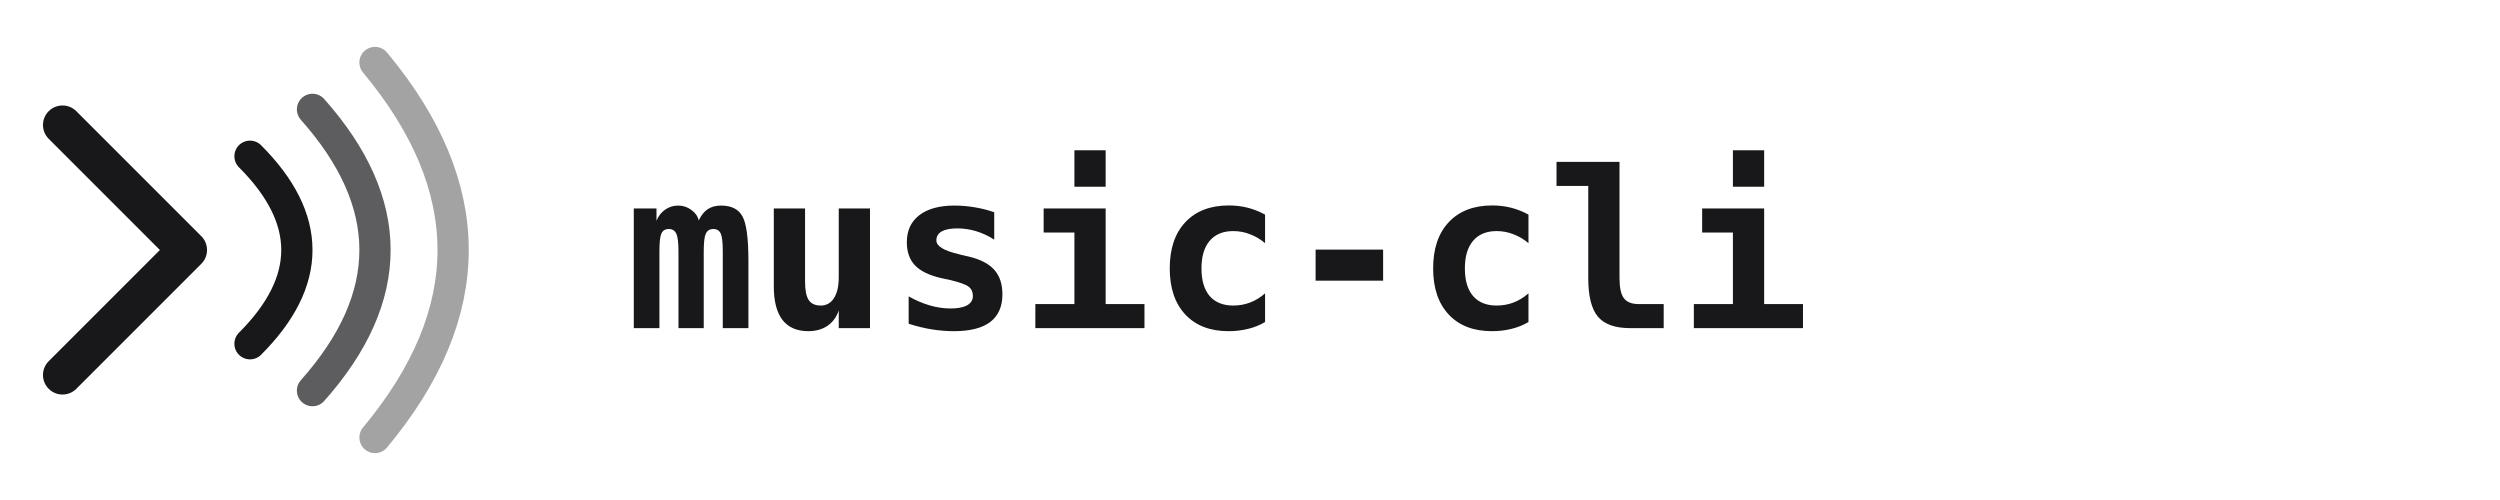
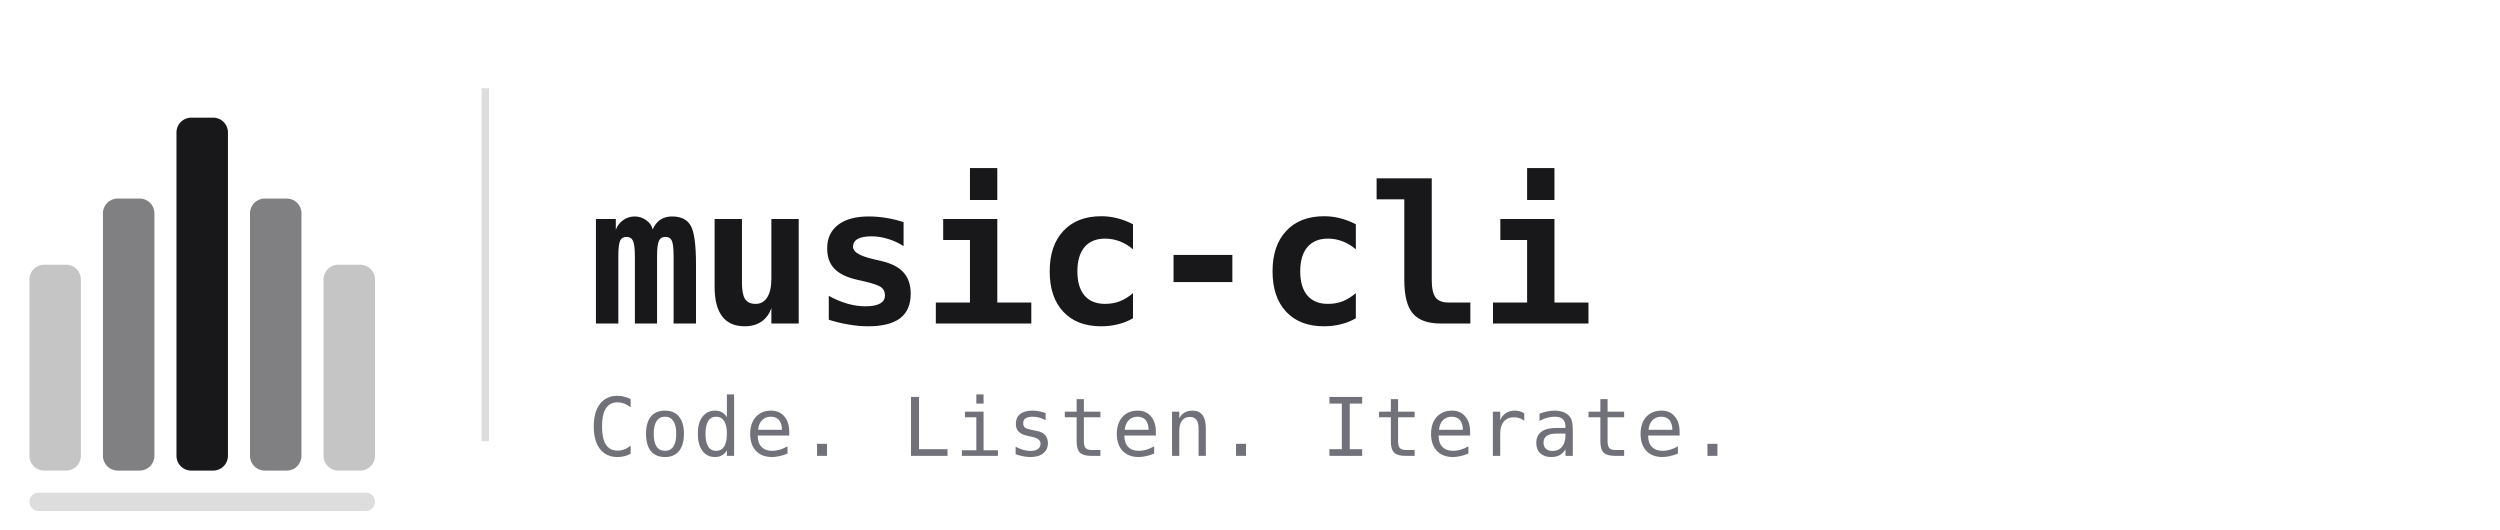
- <svg xmlns="http://www.w3.org/2000/svg" viewBox="0 0 320 64" fill="none">
-   <g>
-     <path d="M8 16 L24 32 L8 48" stroke="#18181B" stroke-width="5" stroke-linecap="round" stroke-linejoin="round" fill="none" />
-     <path d="M32 20 Q44 32 32 44" stroke="#18181B" stroke-width="4" stroke-linecap="round" fill="none" />
-     <path d="M40 14 Q56 32 40 50" stroke="#18181B" stroke-width="4" stroke-linecap="round" fill="none" opacity="0.7" />
-     <path d="M48 8 Q68 32 48 56" stroke="#18181B" stroke-width="4" stroke-linecap="round" fill="none" opacity="0.4" />
-   </g>
-   <text x="80" y="42" font-family="'SF Mono', 'JetBrains Mono', 'Fira Code', monospace" font-size="28" font-weight="600" fill="#18181B">
-     music-cli
-   </text>
+ <svg xmlns="http://www.w3.org/2000/svg" viewBox="0 0 340 72" fill="none">
+   <rect x="4" y="36" width="7" height="28" rx="2" fill="#18181B" opacity="0.25" />
+   <rect x="14" y="27" width="7" height="37" rx="2" fill="#18181B" opacity="0.55" />
+   <rect x="24" y="16" width="7" height="48" rx="2" fill="#18181B" />
+   <rect x="34" y="27" width="7" height="37" rx="2" fill="#18181B" opacity="0.55" />
+   <rect x="44" y="36" width="7" height="28" rx="2" fill="#18181B" opacity="0.25" />
+   <rect x="4" y="67" width="47" height="2.5" rx="1.25" fill="#18181B" opacity="0.15" />
+   <line x1="66" y1="12" x2="66" y2="60" stroke="#18181B" stroke-width="1" opacity="0.15" />
+   <text x="80" y="44" font-family="'SF Mono','JetBrains Mono','Fira Code',monospace" font-size="26" font-weight="700" letter-spacing="-0.5" fill="#18181B">music-cli</text>
+   <text x="80" y="62" font-family="'SF Mono','JetBrains Mono','Fira Code',monospace" font-size="11" font-weight="400" letter-spacing="0.5" fill="#71717A">Code. Listen. Iterate.</text>
</svg>
